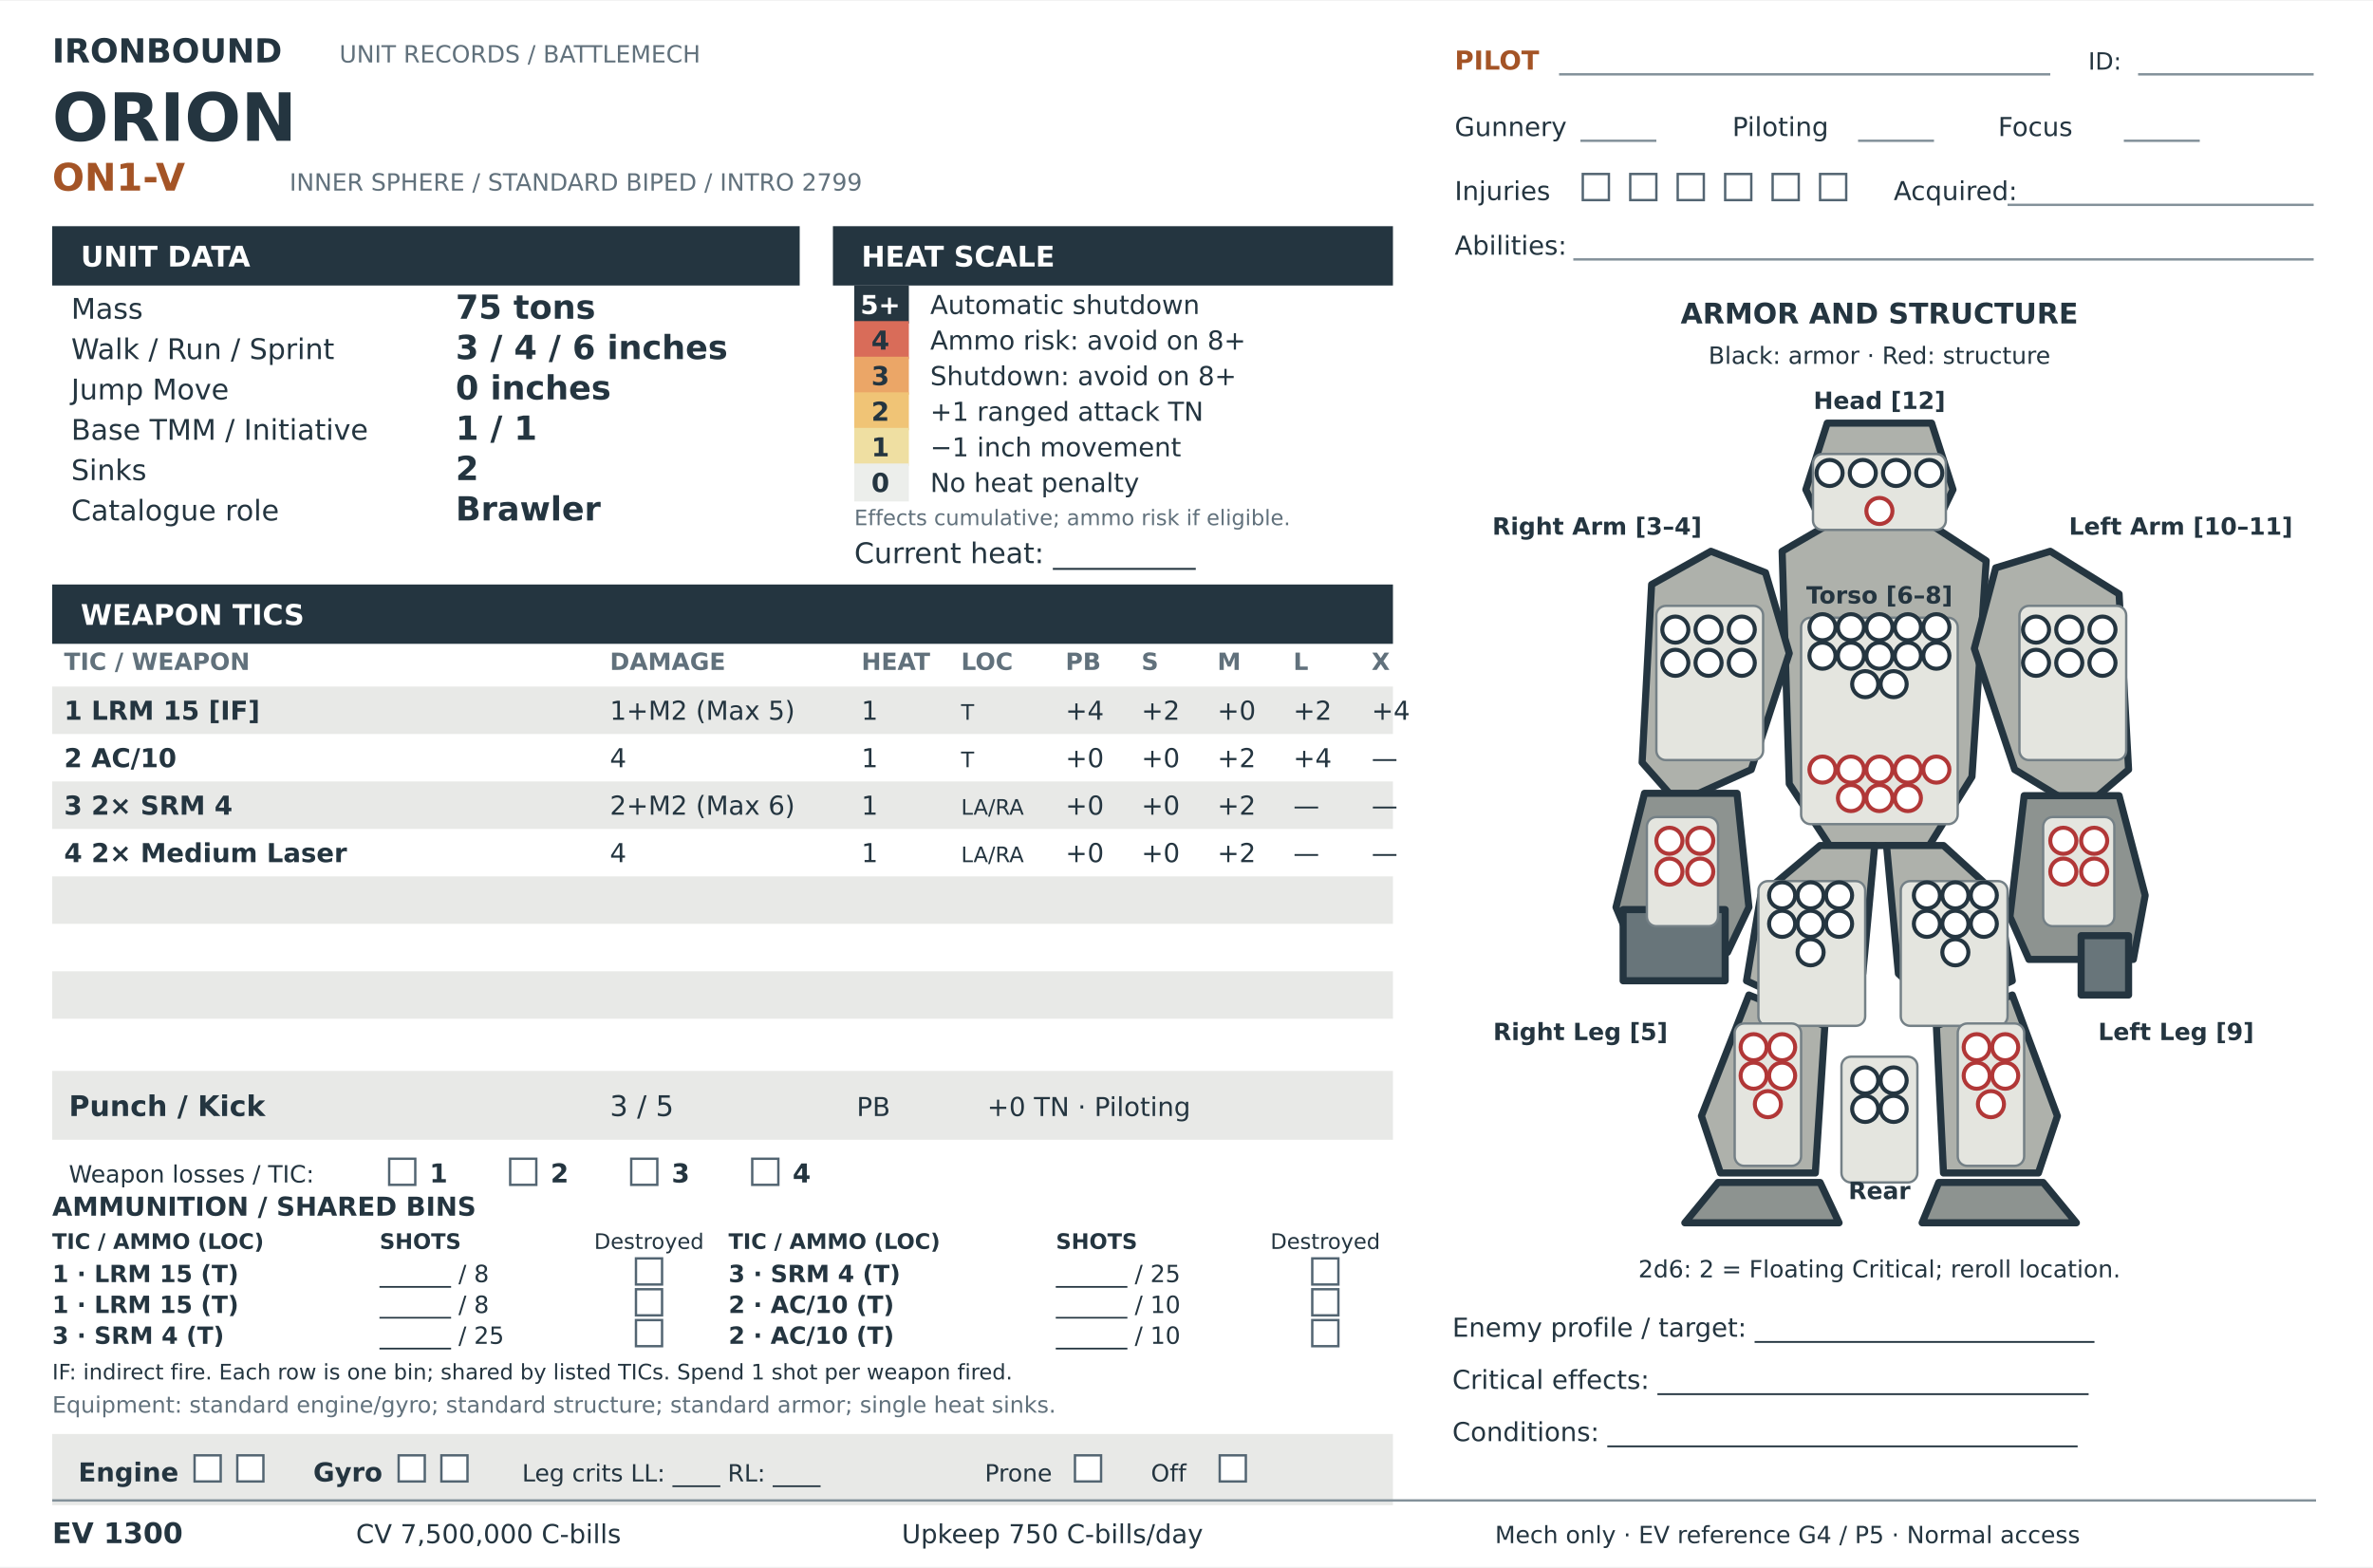
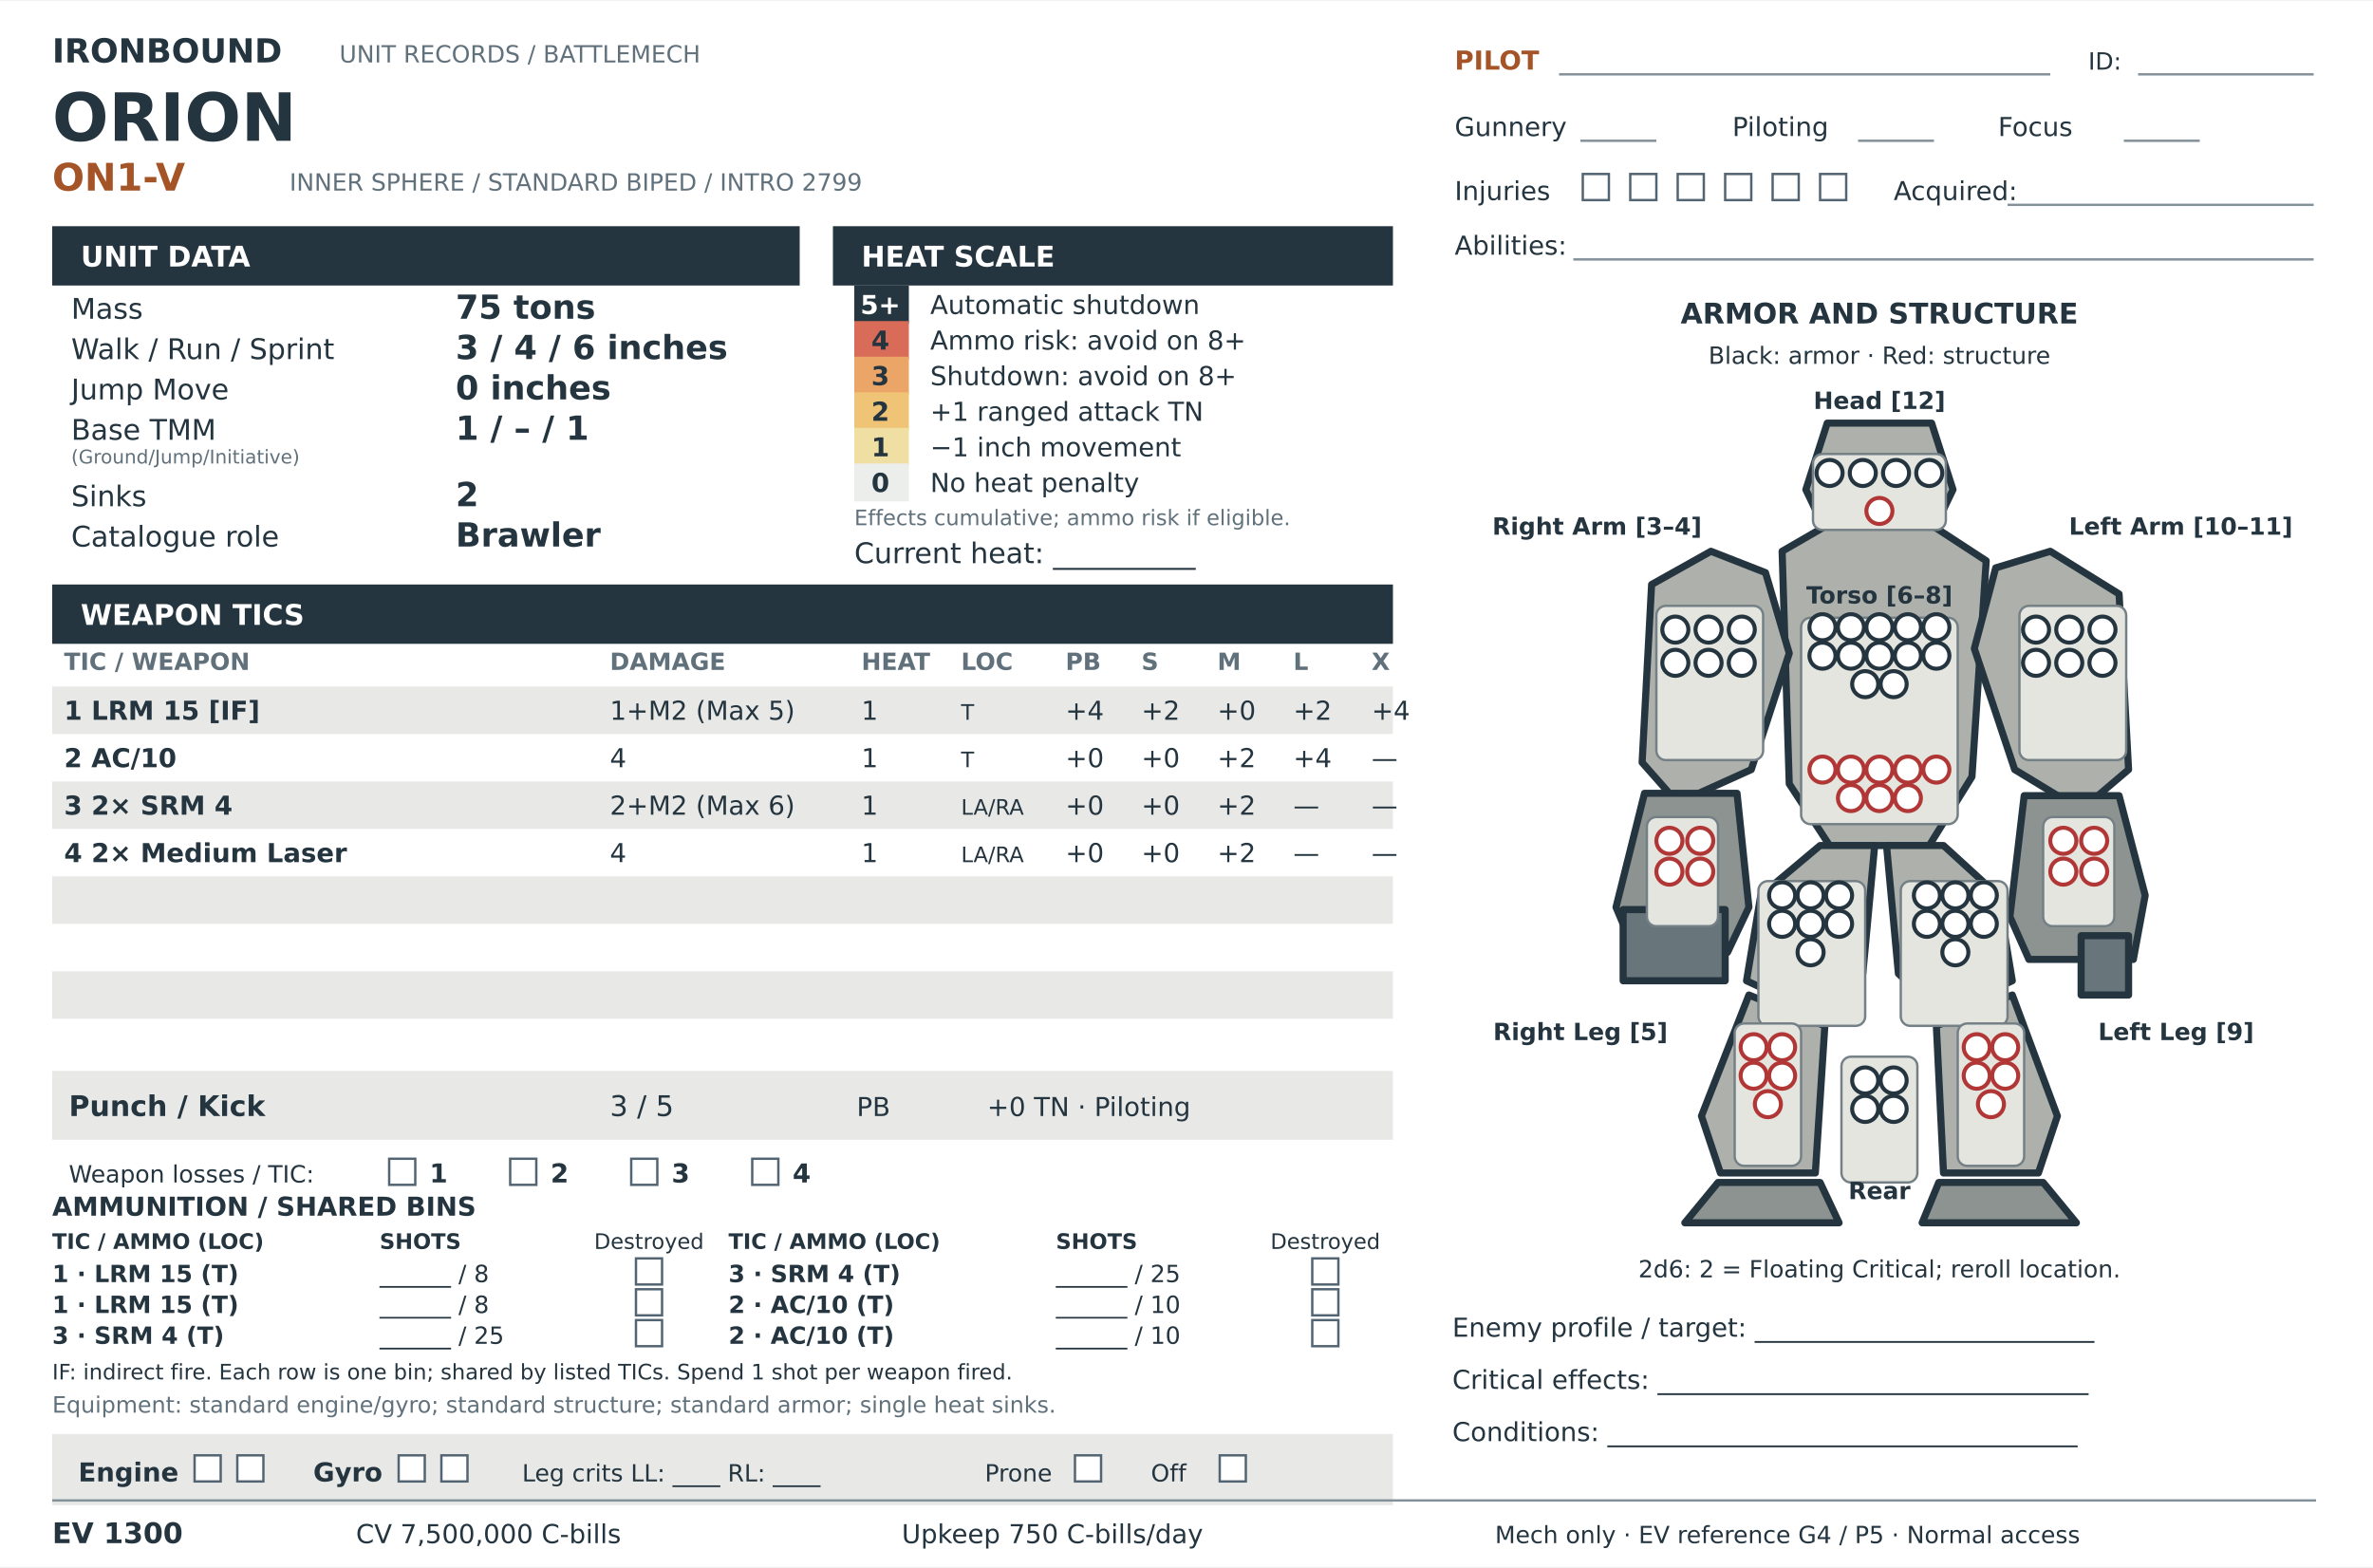
<svg xmlns="http://www.w3.org/2000/svg" width="277mm" height="183mm" viewBox="0 0 1000 660" role="img" aria-labelledby="title desc">
  <g font-family="Arial, Helvetica, sans-serif">
    <rect x="0" y="0" width="1000" height="660" rx="0" fill="#fff" stroke="none" />
    <text x="22" y="26" font-family="DejaVu Sans, Arial, sans-serif" font-size="14" font-weight="bold" fill="#243540" text-anchor="start">IRONBOUND</text>
    <text x="143" y="26" font-family="DejaVu Sans, Arial, sans-serif" font-size="10" fill="#61717c" text-anchor="start">UNIT RECORDS / BATTLEMECH</text>
    <text x="22" y="59" font-family="DejaVu Sans, Arial, sans-serif" font-size="28" font-weight="bold" fill="#243540" text-anchor="start">ORION</text>
    <text x="22" y="80" font-family="DejaVu Sans, Arial, sans-serif" font-size="16" font-weight="bold" fill="#a45426" text-anchor="start">ON1-V</text>
    <text x="122" y="80" font-family="DejaVu Sans, Arial, sans-serif" font-size="10" fill="#61717c" text-anchor="start">INNER SPHERE / STANDARD BIPED / INTRO 2799</text>
    <text x="613" y="29" font-family="DejaVu Sans, Arial, sans-serif" font-size="11" font-weight="bold" fill="#a45426" text-anchor="start">PILOT</text>
    <path d="M657 31H864" fill="none" stroke="#83919a" />
    <text x="880" y="29" font-family="DejaVu Sans, Arial, sans-serif" font-size="10" fill="#243540" text-anchor="start">ID:</text>
    <path d="M901 31H975" fill="none" stroke="#83919a" />
    <text x="613" y="57" font-family="DejaVu Sans, Arial, sans-serif" font-size="11" fill="#243540" text-anchor="start">Gunnery</text>
    <path d="M666 59H698" fill="none" stroke="#83919a" />
    <text x="730" y="57" font-family="DejaVu Sans, Arial, sans-serif" font-size="11" fill="#243540" text-anchor="start">Piloting</text>
    <path d="M783 59H815" fill="none" stroke="#83919a" />
    <text x="842" y="57" font-family="DejaVu Sans, Arial, sans-serif" font-size="11" fill="#243540" text-anchor="start">Focus</text>
    <path d="M895 59H927" fill="none" stroke="#83919a" />
    <text x="613" y="84" font-family="DejaVu Sans, Arial, sans-serif" font-size="11" fill="#243540" text-anchor="start">Injuries</text>
    <rect x="667" y="73" width="11" height="11" rx="0" fill="#fff" stroke="#536572" />
    <rect x="687" y="73" width="11" height="11" rx="0" fill="#fff" stroke="#536572" />
    <rect x="707" y="73" width="11" height="11" rx="0" fill="#fff" stroke="#536572" />
    <rect x="727" y="73" width="11" height="11" rx="0" fill="#fff" stroke="#536572" />
    <rect x="747" y="73" width="11" height="11" rx="0" fill="#fff" stroke="#536572" />
    <rect x="767" y="73" width="11" height="11" rx="0" fill="#fff" stroke="#536572" />
    <text x="798" y="84" font-family="DejaVu Sans, Arial, sans-serif" font-size="11" fill="#243540" text-anchor="start">Acquired:</text>
    <path d="M846 86H975" fill="none" stroke="#83919a" />
    <text x="613" y="107" font-family="DejaVu Sans, Arial, sans-serif" font-size="11" fill="#243540" text-anchor="start">Abilities:</text>
    <path d="M663 109H975" fill="none" stroke="#83919a" />
    <rect x="22" y="95" width="315" height="25" rx="0" fill="#243540" stroke="none" />
    <text x="34" y="112" font-family="DejaVu Sans, Arial, sans-serif" font-size="12" font-weight="bold" fill="#fff" text-anchor="start">UNIT DATA</text>
    <rect x="351" y="95" width="236" height="25" rx="0" fill="#243540" stroke="none" />
    <text x="363" y="112" font-family="DejaVu Sans, Arial, sans-serif" font-size="12" font-weight="bold" fill="#fff" text-anchor="start">HEAT SCALE</text>
    <text x="30" y="134" font-family="DejaVu Sans, Arial, sans-serif" font-size="12" fill="#243540" text-anchor="start">Mass</text>
    <text x="192" y="134" font-family="DejaVu Sans, Arial, sans-serif" font-size="14" font-weight="bold" fill="#243540" text-anchor="start">75 tons</text>
    <text x="30" y="151" font-family="DejaVu Sans, Arial, sans-serif" font-size="12" fill="#243540" text-anchor="start">Walk / Run / Sprint</text>
    <text x="192" y="151" font-family="DejaVu Sans, Arial, sans-serif" font-size="14" font-weight="bold" fill="#243540" text-anchor="start">3 / 4 / 6 inches</text>
    <text x="30" y="168" font-family="DejaVu Sans, Arial, sans-serif" font-size="12" fill="#243540" text-anchor="start">Jump Move</text>
    <text x="192" y="168" font-family="DejaVu Sans, Arial, sans-serif" font-size="14" font-weight="bold" fill="#243540" text-anchor="start">0 inches</text>
-     <text x="30" y="185" font-family="DejaVu Sans, Arial, sans-serif" font-size="12" fill="#243540" text-anchor="start">Base TMM / Initiative</text>
-     <text x="192" y="185" font-family="DejaVu Sans, Arial, sans-serif" font-size="14" font-weight="bold" fill="#243540" text-anchor="start">1 / 1</text>
-     <text x="30" y="202" font-family="DejaVu Sans, Arial, sans-serif" font-size="12" fill="#243540" text-anchor="start">Sinks</text>
-     <text x="192" y="202" font-family="DejaVu Sans, Arial, sans-serif" font-size="14" font-weight="bold" fill="#243540" text-anchor="start">2</text>
-     <text x="30" y="219" font-family="DejaVu Sans, Arial, sans-serif" font-size="12" fill="#243540" text-anchor="start">Catalogue role</text>
-     <text x="192" y="219" font-family="DejaVu Sans, Arial, sans-serif" font-size="14" font-weight="bold" fill="#243540" text-anchor="start">Brawler</text>
+     <text x="30" y="185" font-family="DejaVu Sans, Arial, sans-serif" font-size="12" fill="#243540" text-anchor="start">Base TMM</text>
+     <text x="30" y="195" font-family="DejaVu Sans, Arial, sans-serif" font-size="8" fill="#61717c" text-anchor="start">(Ground/Jump/Initiative)</text>
+     <text x="192" y="185" font-family="DejaVu Sans, Arial, sans-serif" font-size="14" font-weight="bold" fill="#243540" text-anchor="start">1 / – / 1</text>
+     <text x="30" y="213" font-family="DejaVu Sans, Arial, sans-serif" font-size="12" fill="#243540" text-anchor="start">Sinks</text>
+     <text x="192" y="213" font-family="DejaVu Sans, Arial, sans-serif" font-size="14" font-weight="bold" fill="#243540" text-anchor="start">2</text>
+     <text x="30" y="230" font-family="DejaVu Sans, Arial, sans-serif" font-size="12" fill="#243540" text-anchor="start">Catalogue role</text>
+     <text x="192" y="230" font-family="DejaVu Sans, Arial, sans-serif" font-size="14" font-weight="bold" fill="#243540" text-anchor="start">Brawler</text>
    <rect x="360" y="120" width="23" height="16" rx="0" fill="#263640" stroke="none" />
    <text x="371" y="132" font-family="DejaVu Sans, Arial, sans-serif" font-size="11" font-weight="bold" fill="#fff" text-anchor="middle">5+</text>
    <text x="392" y="132" font-family="DejaVu Sans, Arial, sans-serif" font-size="11" fill="#243540" text-anchor="start">Automatic shutdown</text>
    <rect x="360" y="135" width="23" height="16" rx="0" fill="#d96c59" stroke="none" />
    <text x="371" y="147" font-family="DejaVu Sans, Arial, sans-serif" font-size="11" font-weight="bold" fill="#243540" text-anchor="middle">4</text>
    <text x="392" y="147" font-family="DejaVu Sans, Arial, sans-serif" font-size="11" fill="#243540" text-anchor="start">Ammo risk: avoid on 8+</text>
    <rect x="360" y="150" width="23" height="16" rx="0" fill="#eba667" stroke="none" />
    <text x="371" y="162" font-family="DejaVu Sans, Arial, sans-serif" font-size="11" font-weight="bold" fill="#243540" text-anchor="middle">3</text>
    <text x="392" y="162" font-family="DejaVu Sans, Arial, sans-serif" font-size="11" fill="#243540" text-anchor="start">Shutdown: avoid on 8+</text>
    <rect x="360" y="165" width="23" height="16" rx="0" fill="#f0c476" stroke="none" />
    <text x="371" y="177" font-family="DejaVu Sans, Arial, sans-serif" font-size="11" font-weight="bold" fill="#243540" text-anchor="middle">2</text>
    <text x="392" y="177" font-family="DejaVu Sans, Arial, sans-serif" font-size="11" fill="#243540" text-anchor="start">+1 ranged attack TN</text>
    <rect x="360" y="180" width="23" height="16" rx="0" fill="#efdfa2" stroke="none" />
    <text x="371" y="192" font-family="DejaVu Sans, Arial, sans-serif" font-size="11" font-weight="bold" fill="#243540" text-anchor="middle">1</text>
    <text x="392" y="192" font-family="DejaVu Sans, Arial, sans-serif" font-size="11" fill="#243540" text-anchor="start">−1 inch movement</text>
    <rect x="360" y="195" width="23" height="16" rx="0" fill="#eceeeb" stroke="none" />
    <text x="371" y="207" font-family="DejaVu Sans, Arial, sans-serif" font-size="11" font-weight="bold" fill="#243540" text-anchor="middle">0</text>
    <text x="392" y="207" font-family="DejaVu Sans, Arial, sans-serif" font-size="11" fill="#243540" text-anchor="start">No heat penalty</text>
    <text x="360" y="221" font-family="DejaVu Sans, Arial, sans-serif" font-size="9" fill="#61717c" text-anchor="start">Effects cumulative; ammo risk if eligible.</text>
    <text x="360" y="237" font-family="DejaVu Sans, Arial, sans-serif" font-size="12" fill="#243540" text-anchor="start">Current heat: __________</text>
    <rect x="22" y="246" width="565" height="25" rx="0" fill="#243540" stroke="none" />
    <text x="34" y="263" font-family="DejaVu Sans, Arial, sans-serif" font-size="12" font-weight="bold" fill="#fff" text-anchor="start">WEAPON TICS</text>
    <text x="27" y="282" font-family="DejaVu Sans, Arial, sans-serif" font-size="10" font-weight="bold" fill="#61717c" text-anchor="start">TIC / WEAPON</text>
    <text x="257" y="282" font-family="DejaVu Sans, Arial, sans-serif" font-size="10" font-weight="bold" fill="#61717c" text-anchor="start">DAMAGE</text>
    <text x="363" y="282" font-family="DejaVu Sans, Arial, sans-serif" font-size="10" font-weight="bold" fill="#61717c" text-anchor="start">HEAT</text>
    <text x="405" y="282" font-family="DejaVu Sans, Arial, sans-serif" font-size="10" font-weight="bold" fill="#61717c" text-anchor="start">LOC</text>
    <text x="449" y="282" font-family="DejaVu Sans, Arial, sans-serif" font-size="10" font-weight="bold" fill="#61717c" text-anchor="start">PB</text>
    <text x="481" y="282" font-family="DejaVu Sans, Arial, sans-serif" font-size="10" font-weight="bold" fill="#61717c" text-anchor="start">S</text>
    <text x="513" y="282" font-family="DejaVu Sans, Arial, sans-serif" font-size="10" font-weight="bold" fill="#61717c" text-anchor="start">M</text>
    <text x="545" y="282" font-family="DejaVu Sans, Arial, sans-serif" font-size="10" font-weight="bold" fill="#61717c" text-anchor="start">L</text>
    <text x="578" y="282" font-family="DejaVu Sans, Arial, sans-serif" font-size="10" font-weight="bold" fill="#61717c" text-anchor="start">X</text>
    <rect x="22" y="289" width="565" height="20" rx="0" fill="#e8e9e7" stroke="none" />
    <text x="27" y="303" font-family="DejaVu Sans, Arial, sans-serif" font-size="11" fill="#243540" text-anchor="start" font-weight="bold">1  LRM 15 [IF]</text>
    <text x="257" y="303" font-family="DejaVu Sans, Arial, sans-serif" font-size="11" fill="#243540" text-anchor="start">1+M2 (Max 5)</text>
    <text x="363" y="303" font-family="DejaVu Sans, Arial, sans-serif" font-size="11" fill="#243540" text-anchor="start">1</text>
    <text x="405" y="303" font-family="DejaVu Sans, Arial, sans-serif" font-size="9" fill="#243540" text-anchor="start">T</text>
    <text x="449" y="303" font-family="DejaVu Sans, Arial, sans-serif" font-size="11" fill="#243540" text-anchor="start">+4</text>
    <text x="481" y="303" font-family="DejaVu Sans, Arial, sans-serif" font-size="11" fill="#243540" text-anchor="start">+2</text>
    <text x="513" y="303" font-family="DejaVu Sans, Arial, sans-serif" font-size="11" fill="#243540" text-anchor="start">+0</text>
    <text x="545" y="303" font-family="DejaVu Sans, Arial, sans-serif" font-size="11" fill="#243540" text-anchor="start">+2</text>
    <text x="578" y="303" font-family="DejaVu Sans, Arial, sans-serif" font-size="11" fill="#243540" text-anchor="start">+4</text>
    <text x="27" y="323" font-family="DejaVu Sans, Arial, sans-serif" font-size="11" fill="#243540" text-anchor="start" font-weight="bold">2  AC/10</text>
    <text x="257" y="323" font-family="DejaVu Sans, Arial, sans-serif" font-size="11" fill="#243540" text-anchor="start">4</text>
    <text x="363" y="323" font-family="DejaVu Sans, Arial, sans-serif" font-size="11" fill="#243540" text-anchor="start">1</text>
    <text x="405" y="323" font-family="DejaVu Sans, Arial, sans-serif" font-size="9" fill="#243540" text-anchor="start">T</text>
    <text x="449" y="323" font-family="DejaVu Sans, Arial, sans-serif" font-size="11" fill="#243540" text-anchor="start">+0</text>
    <text x="481" y="323" font-family="DejaVu Sans, Arial, sans-serif" font-size="11" fill="#243540" text-anchor="start">+0</text>
    <text x="513" y="323" font-family="DejaVu Sans, Arial, sans-serif" font-size="11" fill="#243540" text-anchor="start">+2</text>
    <text x="545" y="323" font-family="DejaVu Sans, Arial, sans-serif" font-size="11" fill="#243540" text-anchor="start">+4</text>
    <text x="578" y="323" font-family="DejaVu Sans, Arial, sans-serif" font-size="11" fill="#243540" text-anchor="start">—</text>
    <rect x="22" y="329" width="565" height="20" rx="0" fill="#e8e9e7" stroke="none" />
    <text x="27" y="343" font-family="DejaVu Sans, Arial, sans-serif" font-size="11" fill="#243540" text-anchor="start" font-weight="bold">3  2× SRM 4</text>
    <text x="257" y="343" font-family="DejaVu Sans, Arial, sans-serif" font-size="11" fill="#243540" text-anchor="start">2+M2 (Max 6)</text>
    <text x="363" y="343" font-family="DejaVu Sans, Arial, sans-serif" font-size="11" fill="#243540" text-anchor="start">1</text>
    <text x="405" y="343" font-family="DejaVu Sans, Arial, sans-serif" font-size="9" fill="#243540" text-anchor="start">LA/RA</text>
    <text x="449" y="343" font-family="DejaVu Sans, Arial, sans-serif" font-size="11" fill="#243540" text-anchor="start">+0</text>
    <text x="481" y="343" font-family="DejaVu Sans, Arial, sans-serif" font-size="11" fill="#243540" text-anchor="start">+0</text>
    <text x="513" y="343" font-family="DejaVu Sans, Arial, sans-serif" font-size="11" fill="#243540" text-anchor="start">+2</text>
    <text x="545" y="343" font-family="DejaVu Sans, Arial, sans-serif" font-size="11" fill="#243540" text-anchor="start">—</text>
    <text x="578" y="343" font-family="DejaVu Sans, Arial, sans-serif" font-size="11" fill="#243540" text-anchor="start">—</text>
    <text x="27" y="363" font-family="DejaVu Sans, Arial, sans-serif" font-size="11" fill="#243540" text-anchor="start" font-weight="bold">4  2× Medium Laser</text>
    <text x="257" y="363" font-family="DejaVu Sans, Arial, sans-serif" font-size="11" fill="#243540" text-anchor="start">4</text>
    <text x="363" y="363" font-family="DejaVu Sans, Arial, sans-serif" font-size="11" fill="#243540" text-anchor="start">1</text>
    <text x="405" y="363" font-family="DejaVu Sans, Arial, sans-serif" font-size="9" fill="#243540" text-anchor="start">LA/RA</text>
    <text x="449" y="363" font-family="DejaVu Sans, Arial, sans-serif" font-size="11" fill="#243540" text-anchor="start">+0</text>
    <text x="481" y="363" font-family="DejaVu Sans, Arial, sans-serif" font-size="11" fill="#243540" text-anchor="start">+0</text>
    <text x="513" y="363" font-family="DejaVu Sans, Arial, sans-serif" font-size="11" fill="#243540" text-anchor="start">+2</text>
    <text x="545" y="363" font-family="DejaVu Sans, Arial, sans-serif" font-size="11" fill="#243540" text-anchor="start">—</text>
    <text x="578" y="363" font-family="DejaVu Sans, Arial, sans-serif" font-size="11" fill="#243540" text-anchor="start">—</text>
    <rect x="22" y="369" width="565" height="20" rx="0" fill="#e8e9e7" stroke="none" />
    <text x="27" y="383" font-family="DejaVu Sans, Arial, sans-serif" font-size="11" fill="#243540" text-anchor="start" font-weight="bold" />
    <text x="257" y="383" font-family="DejaVu Sans, Arial, sans-serif" font-size="11" fill="#243540" text-anchor="start" />
    <text x="363" y="383" font-family="DejaVu Sans, Arial, sans-serif" font-size="11" fill="#243540" text-anchor="start" />
    <text x="405" y="383" font-family="DejaVu Sans, Arial, sans-serif" font-size="9" fill="#243540" text-anchor="start" />
    <text x="449" y="383" font-family="DejaVu Sans, Arial, sans-serif" font-size="11" fill="#243540" text-anchor="start" />
    <text x="481" y="383" font-family="DejaVu Sans, Arial, sans-serif" font-size="11" fill="#243540" text-anchor="start" />
    <text x="513" y="383" font-family="DejaVu Sans, Arial, sans-serif" font-size="11" fill="#243540" text-anchor="start" />
    <text x="545" y="383" font-family="DejaVu Sans, Arial, sans-serif" font-size="11" fill="#243540" text-anchor="start" />
    <text x="578" y="383" font-family="DejaVu Sans, Arial, sans-serif" font-size="11" fill="#243540" text-anchor="start" />
    <text x="27" y="403" font-family="DejaVu Sans, Arial, sans-serif" font-size="11" fill="#243540" text-anchor="start" font-weight="bold" />
    <text x="257" y="403" font-family="DejaVu Sans, Arial, sans-serif" font-size="11" fill="#243540" text-anchor="start" />
    <text x="363" y="403" font-family="DejaVu Sans, Arial, sans-serif" font-size="11" fill="#243540" text-anchor="start" />
    <text x="405" y="403" font-family="DejaVu Sans, Arial, sans-serif" font-size="9" fill="#243540" text-anchor="start" />
    <text x="449" y="403" font-family="DejaVu Sans, Arial, sans-serif" font-size="11" fill="#243540" text-anchor="start" />
    <text x="481" y="403" font-family="DejaVu Sans, Arial, sans-serif" font-size="11" fill="#243540" text-anchor="start" />
    <text x="513" y="403" font-family="DejaVu Sans, Arial, sans-serif" font-size="11" fill="#243540" text-anchor="start" />
    <text x="545" y="403" font-family="DejaVu Sans, Arial, sans-serif" font-size="11" fill="#243540" text-anchor="start" />
    <text x="578" y="403" font-family="DejaVu Sans, Arial, sans-serif" font-size="11" fill="#243540" text-anchor="start" />
    <rect x="22" y="409" width="565" height="20" rx="0" fill="#e8e9e7" stroke="none" />
    <text x="27" y="423" font-family="DejaVu Sans, Arial, sans-serif" font-size="11" fill="#243540" text-anchor="start" font-weight="bold" />
    <text x="257" y="423" font-family="DejaVu Sans, Arial, sans-serif" font-size="11" fill="#243540" text-anchor="start" />
    <text x="363" y="423" font-family="DejaVu Sans, Arial, sans-serif" font-size="11" fill="#243540" text-anchor="start" />
    <text x="405" y="423" font-family="DejaVu Sans, Arial, sans-serif" font-size="9" fill="#243540" text-anchor="start" />
    <text x="449" y="423" font-family="DejaVu Sans, Arial, sans-serif" font-size="11" fill="#243540" text-anchor="start" />
    <text x="481" y="423" font-family="DejaVu Sans, Arial, sans-serif" font-size="11" fill="#243540" text-anchor="start" />
    <text x="513" y="423" font-family="DejaVu Sans, Arial, sans-serif" font-size="11" fill="#243540" text-anchor="start" />
    <text x="545" y="423" font-family="DejaVu Sans, Arial, sans-serif" font-size="11" fill="#243540" text-anchor="start" />
    <text x="578" y="423" font-family="DejaVu Sans, Arial, sans-serif" font-size="11" fill="#243540" text-anchor="start" />
    <text x="27" y="443" font-family="DejaVu Sans, Arial, sans-serif" font-size="11" fill="#243540" text-anchor="start" font-weight="bold" />
    <text x="257" y="443" font-family="DejaVu Sans, Arial, sans-serif" font-size="11" fill="#243540" text-anchor="start" />
    <text x="363" y="443" font-family="DejaVu Sans, Arial, sans-serif" font-size="11" fill="#243540" text-anchor="start" />
    <text x="405" y="443" font-family="DejaVu Sans, Arial, sans-serif" font-size="9" fill="#243540" text-anchor="start" />
    <text x="449" y="443" font-family="DejaVu Sans, Arial, sans-serif" font-size="11" fill="#243540" text-anchor="start" />
    <text x="481" y="443" font-family="DejaVu Sans, Arial, sans-serif" font-size="11" fill="#243540" text-anchor="start" />
    <text x="513" y="443" font-family="DejaVu Sans, Arial, sans-serif" font-size="11" fill="#243540" text-anchor="start" />
    <text x="545" y="443" font-family="DejaVu Sans, Arial, sans-serif" font-size="11" fill="#243540" text-anchor="start" />
    <text x="578" y="443" font-family="DejaVu Sans, Arial, sans-serif" font-size="11" fill="#243540" text-anchor="start" />
    <rect x="22" y="451" width="565" height="29" rx="0" fill="#e8e9e7" stroke="none" />
    <text x="29" y="470" font-family="DejaVu Sans, Arial, sans-serif" font-size="12" font-weight="bold" fill="#243540" text-anchor="start">Punch / Kick</text>
    <text x="257" y="470" font-family="DejaVu Sans, Arial, sans-serif" font-size="12" fill="#243540" text-anchor="start">3 / 5</text>
    <text x="361" y="470" font-family="DejaVu Sans, Arial, sans-serif" font-size="11" fill="#243540" text-anchor="start">PB</text>
    <text x="416" y="470" font-family="DejaVu Sans, Arial, sans-serif" font-size="11" fill="#243540" text-anchor="start">+0 TN · Piloting</text>
    <rect x="22" y="604" width="565" height="30" rx="0" fill="#e8e9e7" stroke="none" />
    <text x="33" y="624" font-family="DejaVu Sans, Arial, sans-serif" font-size="11" font-weight="bold" fill="#243540" text-anchor="start">Engine</text>
    <rect x="82" y="613" width="11" height="11" rx="0" fill="#fff" stroke="#536572" />
    <rect x="100" y="613" width="11" height="11" rx="0" fill="#fff" stroke="#536572" />
    <text x="132" y="624" font-family="DejaVu Sans, Arial, sans-serif" font-size="11" font-weight="bold" fill="#243540" text-anchor="start">Gyro</text>
    <rect x="168" y="613" width="11" height="11" rx="0" fill="#fff" stroke="#536572" />
    <rect x="186" y="613" width="11" height="11" rx="0" fill="#fff" stroke="#536572" />
    <text x="220" y="624" font-family="DejaVu Sans, Arial, sans-serif" font-size="10" fill="#243540" text-anchor="start">Leg crits  LL: ____  RL: ____</text>
    <text x="415" y="624" font-family="DejaVu Sans, Arial, sans-serif" font-size="10" fill="#243540" text-anchor="start">Prone</text>
    <rect x="453" y="613" width="11" height="11" rx="0" fill="#fff" stroke="#536572" />
    <text x="485" y="624" font-family="DejaVu Sans, Arial, sans-serif" font-size="10" fill="#243540" text-anchor="start">Off</text>
    <rect x="514" y="613" width="11" height="11" rx="0" fill="#fff" stroke="#536572" />
    <g transform="translate(612 120)">
      <text x="180" y="16" font-family="DejaVu Sans, Arial, sans-serif" font-size="12" font-weight="bold" fill="#243540" text-anchor="middle">ARMOR AND STRUCTURE</text>
      <text x="180" y="33" font-family="DejaVu Sans, Arial, sans-serif" font-size="10" fill="#243540" text-anchor="middle">Black: armor · Red: structure</text>
      <path d="M158 58H202L211 86L200 109H160L149 86Z" fill="#aeb1ab" stroke="#243540" stroke-width="3" stroke-linejoin="round" />
      <path d="M139 112L158 101H202L225 116L219 207L201 236H159L142 210Z" fill="#aeb1ab" stroke="#243540" stroke-width="3" stroke-linejoin="round" />
      <path d="M132 121L109 112L84 126L80 201L95 218L126 204L142 155Z" fill="#aeb1ab" stroke="#243540" stroke-width="3" stroke-linejoin="round" />
      <path d="M229 119L252 112L281 130L285 204L265 221L237 204L220 153Z" fill="#aeb1ab" stroke="#243540" stroke-width="3" stroke-linejoin="round" />
      <path d="M81 214H120L125 262L116 281H77L69 262Z" fill="#8d9390" stroke="#243540" stroke-width="3" stroke-linejoin="round" />
      <path d="M241 215H281L292 257L287 284H243L235 266Z" fill="#8d9390" stroke="#243540" stroke-width="3" stroke-linejoin="round" />
      <path d="M72 263H115V293H72Z" fill="#68757a" stroke="#243540" stroke-width="3" stroke-linejoin="round" />
      <path d="M265 274H285V299H265Z" fill="#68757a" stroke="#243540" stroke-width="3" stroke-linejoin="round" />
      <path d="M155 236H178L173 290L154 307L124 293L130 257Z" fill="#aeb1ab" stroke="#243540" stroke-width="3" stroke-linejoin="round" />
      <path d="M183 236H207L230 257L236 293L206 307L188 290Z" fill="#aeb1ab" stroke="#243540" stroke-width="3" stroke-linejoin="round" />
      <path d="M125 299L157 312L153 374H113L105 350Z" fill="#aeb1ab" stroke="#243540" stroke-width="3" stroke-linejoin="round" />
      <path d="M204 312L236 299L255 350L247 374H207Z" fill="#aeb1ab" stroke="#243540" stroke-width="3" stroke-linejoin="round" />
      <path d="M112 378H155L163 395H98Z" fill="#8d9390" stroke="#243540" stroke-width="3" stroke-linejoin="round" />
      <path d="M205 378H249L263 395H198Z" fill="#8d9390" stroke="#243540" stroke-width="3" stroke-linejoin="round" />
      <rect x="152" y="71" width="56" height="32" rx="4" fill="#e4e5df" stroke="#748086" />
      <rect x="147" y="140" width="66" height="87" rx="4" fill="#e4e5df" stroke="#748086" />
      <rect x="86" y="135" width="45" height="65" rx="4" fill="#e4e5df" stroke="#748086" />
      <rect x="239" y="135" width="45" height="65" rx="4" fill="#e4e5df" stroke="#748086" />
      <rect x="82" y="224" width="30" height="46" rx="4" fill="#e4e5df" stroke="#748086" />
      <rect x="249" y="224" width="30" height="46" rx="4" fill="#e4e5df" stroke="#748086" />
      <rect x="129" y="251" width="45" height="61" rx="4" fill="#e4e5df" stroke="#748086" />
      <rect x="189" y="251" width="45" height="61" rx="4" fill="#e4e5df" stroke="#748086" />
      <rect x="119" y="311" width="28" height="60" rx="4" fill="#e4e5df" stroke="#748086" />
      <rect x="213" y="311" width="28" height="60" rx="4" fill="#e4e5df" stroke="#748086" />
      <rect x="164" y="325" width="32" height="53" rx="4" fill="#e4e5df" stroke="#748086" />
      <text x="180" y="52" font-family="DejaVu Sans, Arial, sans-serif" font-size="10" font-weight="bold" fill="#243540" text-anchor="middle">Head [12]</text>
      <text x="180" y="134" font-family="DejaVu Sans, Arial, sans-serif" font-size="10" font-weight="bold" fill="#243540" text-anchor="middle">Torso [6–8]</text>
      <text x="61" y="105" font-family="DejaVu Sans, Arial, sans-serif" font-size="10" font-weight="bold" fill="#243540" text-anchor="middle">Right Arm [3–4]</text>
      <text x="307" y="105" font-family="DejaVu Sans, Arial, sans-serif" font-size="10" font-weight="bold" fill="#243540" text-anchor="middle">Left Arm [10–11]</text>
      <text x="54" y="318" font-family="DejaVu Sans, Arial, sans-serif" font-size="10" font-weight="bold" fill="#243540" text-anchor="middle">Right Leg [5]</text>
      <text x="305" y="318" font-family="DejaVu Sans, Arial, sans-serif" font-size="10" font-weight="bold" fill="#243540" text-anchor="middle">Left Leg [9]</text>
      <text x="180" y="385" font-family="DejaVu Sans, Arial, sans-serif" font-size="10" font-weight="bold" fill="#243540" text-anchor="middle">Rear</text>
      <text x="180" y="418" font-family="DejaVu Sans, Arial, sans-serif" font-size="10" fill="#243540" text-anchor="middle">2d6: 2 = Floating Critical; reroll location.</text>
      <text x="0" y="443" font-family="DejaVu Sans, Arial, sans-serif" font-size="11" fill="#243540" text-anchor="start">Enemy profile / target: __________________________</text>
      <text x="0" y="465" font-family="DejaVu Sans, Arial, sans-serif" font-size="11" fill="#243540" text-anchor="start">Critical effects: _________________________________</text>
      <text x="0" y="487" font-family="DejaVu Sans, Arial, sans-serif" font-size="11" fill="#243540" text-anchor="start">Conditions: ____________________________________</text>
      <circle cx="159.0" cy="79" r="5.5" fill="#fff" stroke="#243540" stroke-width="1.7" />
      <circle cx="173.0" cy="79" r="5.5" fill="#fff" stroke="#243540" stroke-width="1.7" />
      <circle cx="187.0" cy="79" r="5.5" fill="#fff" stroke="#243540" stroke-width="1.7" />
      <circle cx="201.0" cy="79" r="5.5" fill="#fff" stroke="#243540" stroke-width="1.7" />
      <circle cx="180.0" cy="95" r="5.5" fill="#fff" stroke="#b13737" stroke-width="1.7" />
      <circle cx="156.0" cy="144" r="5.5" fill="#fff" stroke="#243540" stroke-width="1.7" />
      <circle cx="168.0" cy="144" r="5.5" fill="#fff" stroke="#243540" stroke-width="1.7" />
      <circle cx="180.0" cy="144" r="5.5" fill="#fff" stroke="#243540" stroke-width="1.7" />
      <circle cx="192.0" cy="144" r="5.5" fill="#fff" stroke="#243540" stroke-width="1.7" />
      <circle cx="204.0" cy="144" r="5.5" fill="#fff" stroke="#243540" stroke-width="1.7" />
      <circle cx="156.0" cy="156" r="5.5" fill="#fff" stroke="#243540" stroke-width="1.7" />
      <circle cx="168.0" cy="156" r="5.5" fill="#fff" stroke="#243540" stroke-width="1.7" />
      <circle cx="180.0" cy="156" r="5.5" fill="#fff" stroke="#243540" stroke-width="1.7" />
      <circle cx="192.0" cy="156" r="5.5" fill="#fff" stroke="#243540" stroke-width="1.7" />
      <circle cx="204.0" cy="156" r="5.5" fill="#fff" stroke="#243540" stroke-width="1.7" />
      <circle cx="174.0" cy="168" r="5.5" fill="#fff" stroke="#243540" stroke-width="1.7" />
      <circle cx="186.0" cy="168" r="5.5" fill="#fff" stroke="#243540" stroke-width="1.7" />
      <circle cx="156.0" cy="204" r="5.5" fill="#fff" stroke="#b13737" stroke-width="1.7" />
      <circle cx="168.0" cy="204" r="5.5" fill="#fff" stroke="#b13737" stroke-width="1.7" />
      <circle cx="180.0" cy="204" r="5.5" fill="#fff" stroke="#b13737" stroke-width="1.7" />
      <circle cx="192.0" cy="204" r="5.5" fill="#fff" stroke="#b13737" stroke-width="1.7" />
      <circle cx="204.0" cy="204" r="5.5" fill="#fff" stroke="#b13737" stroke-width="1.7" />
      <circle cx="168.0" cy="216" r="5.5" fill="#fff" stroke="#b13737" stroke-width="1.7" />
      <circle cx="180.0" cy="216" r="5.5" fill="#fff" stroke="#b13737" stroke-width="1.7" />
      <circle cx="192.0" cy="216" r="5.5" fill="#fff" stroke="#b13737" stroke-width="1.7" />
      <circle cx="94.0" cy="145" r="5.5" fill="#fff" stroke="#243540" stroke-width="1.7" />
      <circle cx="108.0" cy="145" r="5.5" fill="#fff" stroke="#243540" stroke-width="1.7" />
      <circle cx="122.0" cy="145" r="5.5" fill="#fff" stroke="#243540" stroke-width="1.7" />
      <circle cx="94.0" cy="159" r="5.5" fill="#fff" stroke="#243540" stroke-width="1.7" />
      <circle cx="108.0" cy="159" r="5.5" fill="#fff" stroke="#243540" stroke-width="1.7" />
      <circle cx="122.0" cy="159" r="5.5" fill="#fff" stroke="#243540" stroke-width="1.7" />
      <circle cx="91.5" cy="234" r="5.5" fill="#fff" stroke="#b13737" stroke-width="1.7" />
      <circle cx="104.5" cy="234" r="5.5" fill="#fff" stroke="#b13737" stroke-width="1.7" />
      <circle cx="91.5" cy="247" r="5.5" fill="#fff" stroke="#b13737" stroke-width="1.7" />
      <circle cx="104.5" cy="247" r="5.5" fill="#fff" stroke="#b13737" stroke-width="1.7" />
      <circle cx="246.0" cy="145" r="5.5" fill="#fff" stroke="#243540" stroke-width="1.7" />
      <circle cx="260.0" cy="145" r="5.5" fill="#fff" stroke="#243540" stroke-width="1.7" />
      <circle cx="274.0" cy="145" r="5.5" fill="#fff" stroke="#243540" stroke-width="1.7" />
      <circle cx="246.0" cy="159" r="5.5" fill="#fff" stroke="#243540" stroke-width="1.7" />
      <circle cx="260.0" cy="159" r="5.5" fill="#fff" stroke="#243540" stroke-width="1.7" />
      <circle cx="274.0" cy="159" r="5.5" fill="#fff" stroke="#243540" stroke-width="1.7" />
      <circle cx="257.5" cy="234" r="5.5" fill="#fff" stroke="#b13737" stroke-width="1.7" />
      <circle cx="270.5" cy="234" r="5.5" fill="#fff" stroke="#b13737" stroke-width="1.7" />
      <circle cx="257.5" cy="247" r="5.5" fill="#fff" stroke="#b13737" stroke-width="1.7" />
      <circle cx="270.5" cy="247" r="5.5" fill="#fff" stroke="#b13737" stroke-width="1.7" />
      <circle cx="139.0" cy="257" r="5.5" fill="#fff" stroke="#243540" stroke-width="1.7" />
      <circle cx="151.0" cy="257" r="5.5" fill="#fff" stroke="#243540" stroke-width="1.7" />
      <circle cx="163.0" cy="257" r="5.5" fill="#fff" stroke="#243540" stroke-width="1.7" />
      <circle cx="139.0" cy="269" r="5.5" fill="#fff" stroke="#243540" stroke-width="1.7" />
      <circle cx="151.0" cy="269" r="5.5" fill="#fff" stroke="#243540" stroke-width="1.7" />
      <circle cx="163.0" cy="269" r="5.5" fill="#fff" stroke="#243540" stroke-width="1.7" />
      <circle cx="151.0" cy="281" r="5.5" fill="#fff" stroke="#243540" stroke-width="1.7" />
      <circle cx="127.0" cy="321" r="5.5" fill="#fff" stroke="#b13737" stroke-width="1.7" />
      <circle cx="139.0" cy="321" r="5.5" fill="#fff" stroke="#b13737" stroke-width="1.7" />
      <circle cx="127.0" cy="333" r="5.5" fill="#fff" stroke="#b13737" stroke-width="1.7" />
      <circle cx="139.0" cy="333" r="5.5" fill="#fff" stroke="#b13737" stroke-width="1.7" />
      <circle cx="133.0" cy="345" r="5.5" fill="#fff" stroke="#b13737" stroke-width="1.7" />
      <circle cx="200.0" cy="257" r="5.5" fill="#fff" stroke="#243540" stroke-width="1.7" />
      <circle cx="212.0" cy="257" r="5.5" fill="#fff" stroke="#243540" stroke-width="1.7" />
      <circle cx="224.0" cy="257" r="5.5" fill="#fff" stroke="#243540" stroke-width="1.7" />
      <circle cx="200.0" cy="269" r="5.5" fill="#fff" stroke="#243540" stroke-width="1.7" />
      <circle cx="212.0" cy="269" r="5.5" fill="#fff" stroke="#243540" stroke-width="1.7" />
      <circle cx="224.0" cy="269" r="5.5" fill="#fff" stroke="#243540" stroke-width="1.7" />
      <circle cx="212.0" cy="281" r="5.5" fill="#fff" stroke="#243540" stroke-width="1.7" />
      <circle cx="221.0" cy="321" r="5.5" fill="#fff" stroke="#b13737" stroke-width="1.7" />
      <circle cx="233.0" cy="321" r="5.5" fill="#fff" stroke="#b13737" stroke-width="1.7" />
      <circle cx="221.0" cy="333" r="5.5" fill="#fff" stroke="#b13737" stroke-width="1.7" />
      <circle cx="233.0" cy="333" r="5.5" fill="#fff" stroke="#b13737" stroke-width="1.7" />
      <circle cx="227.0" cy="345" r="5.5" fill="#fff" stroke="#b13737" stroke-width="1.7" />
      <circle cx="174.0" cy="335" r="5.5" fill="#fff" stroke="#243540" stroke-width="1.7" />
      <circle cx="186.0" cy="335" r="5.5" fill="#fff" stroke="#243540" stroke-width="1.7" />
      <circle cx="174.0" cy="347" r="5.5" fill="#fff" stroke="#243540" stroke-width="1.7" />
      <circle cx="186.0" cy="347" r="5.5" fill="#fff" stroke="#243540" stroke-width="1.7" />
    </g>
    <path d="M22 632H976" fill="none" stroke="#83919a" />
    <text x="22" y="650" font-family="DejaVu Sans, Arial, sans-serif" font-size="12" font-weight="bold" fill="#243540" text-anchor="start">EV 1300</text>
    <text x="150" y="650" font-family="DejaVu Sans, Arial, sans-serif" font-size="11" fill="#243540" text-anchor="start">CV 7,500,000 C-bills</text>
    <text x="380" y="650" font-family="DejaVu Sans, Arial, sans-serif" font-size="11" fill="#243540" text-anchor="start">Upkeep 750 C-bills/day</text>
    <text x="630" y="650" font-family="DejaVu Sans, Arial, sans-serif" font-size="10" fill="#243540" text-anchor="start">Mech only · EV reference G4 / P5 · Normal access</text>
    <text x="29" y="498" font-family="DejaVu Sans, Arial, sans-serif" font-size="10" fill="#243540" text-anchor="start">Weapon losses / TIC:</text>
    <rect x="164" y="488" width="11" height="11" fill="#fff" stroke="#536572" />
    <text x="181" y="498" font-family="DejaVu Sans, Arial, sans-serif" font-size="11" fill="#243540" text-anchor="start" font-weight="bold">1</text>
    <rect x="215" y="488" width="11" height="11" fill="#fff" stroke="#536572" />
    <text x="232" y="498" font-family="DejaVu Sans, Arial, sans-serif" font-size="11" fill="#243540" text-anchor="start" font-weight="bold">2</text>
    <rect x="266" y="488" width="11" height="11" fill="#fff" stroke="#536572" />
    <text x="283" y="498" font-family="DejaVu Sans, Arial, sans-serif" font-size="11" fill="#243540" text-anchor="start" font-weight="bold">3</text>
    <rect x="317" y="488" width="11" height="11" fill="#fff" stroke="#536572" />
    <text x="334" y="498" font-family="DejaVu Sans, Arial, sans-serif" font-size="11" fill="#243540" text-anchor="start" font-weight="bold">4</text>
    <text x="22" y="512" font-family="DejaVu Sans, Arial, sans-serif" font-size="11" fill="#243540" text-anchor="start" font-weight="bold">AMMUNITION / SHARED BINS</text>
    <text x="22" y="526" font-family="DejaVu Sans, Arial, sans-serif" font-size="9" fill="#243540" text-anchor="start" font-weight="bold">TIC / AMMO (LOC)</text>
    <text x="160" y="526" font-family="DejaVu Sans, Arial, sans-serif" font-size="9" fill="#243540" text-anchor="start" font-weight="bold">SHOTS</text>
    <text x="273.5" y="526" font-family="DejaVu Sans, Arial, sans-serif" font-size="9" fill="#243540" text-anchor="middle">Destroyed</text>
    <text x="307" y="526" font-family="DejaVu Sans, Arial, sans-serif" font-size="9" fill="#243540" text-anchor="start" font-weight="bold">TIC / AMMO (LOC)</text>
    <text x="445" y="526" font-family="DejaVu Sans, Arial, sans-serif" font-size="9" fill="#243540" text-anchor="start" font-weight="bold">SHOTS</text>
    <text x="558.5" y="526" font-family="DejaVu Sans, Arial, sans-serif" font-size="9" fill="#243540" text-anchor="middle">Destroyed</text>
    <text x="22" y="540" font-family="DejaVu Sans, Arial, sans-serif" font-size="10" fill="#243540" text-anchor="start" font-weight="bold">1 · LRM 15 (T)</text>
    <text x="160" y="540" font-family="DejaVu Sans, Arial, sans-serif" font-size="10" fill="#243540" text-anchor="start">______ / 8</text>
    <rect x="268" y="530" width="11" height="11" fill="#fff" stroke="#536572" />
    <text x="22" y="553" font-family="DejaVu Sans, Arial, sans-serif" font-size="10" fill="#243540" text-anchor="start" font-weight="bold">1 · LRM 15 (T)</text>
    <text x="160" y="553" font-family="DejaVu Sans, Arial, sans-serif" font-size="10" fill="#243540" text-anchor="start">______ / 8</text>
    <rect x="268" y="543" width="11" height="11" fill="#fff" stroke="#536572" />
    <text x="22" y="566" font-family="DejaVu Sans, Arial, sans-serif" font-size="10" fill="#243540" text-anchor="start" font-weight="bold">3 · SRM 4 (T)</text>
    <text x="160" y="566" font-family="DejaVu Sans, Arial, sans-serif" font-size="10" fill="#243540" text-anchor="start">______ / 25</text>
    <rect x="268" y="556" width="11" height="11" fill="#fff" stroke="#536572" />
    <text x="307" y="540" font-family="DejaVu Sans, Arial, sans-serif" font-size="10" fill="#243540" text-anchor="start" font-weight="bold">3 · SRM 4 (T)</text>
    <text x="445" y="540" font-family="DejaVu Sans, Arial, sans-serif" font-size="10" fill="#243540" text-anchor="start">______ / 25</text>
    <rect x="553" y="530" width="11" height="11" fill="#fff" stroke="#536572" />
    <text x="307" y="553" font-family="DejaVu Sans, Arial, sans-serif" font-size="10" fill="#243540" text-anchor="start" font-weight="bold">2 · AC/10 (T)</text>
    <text x="445" y="553" font-family="DejaVu Sans, Arial, sans-serif" font-size="10" fill="#243540" text-anchor="start">______ / 10</text>
    <rect x="553" y="543" width="11" height="11" fill="#fff" stroke="#536572" />
    <text x="307" y="566" font-family="DejaVu Sans, Arial, sans-serif" font-size="10" fill="#243540" text-anchor="start" font-weight="bold">2 · AC/10 (T)</text>
    <text x="445" y="566" font-family="DejaVu Sans, Arial, sans-serif" font-size="10" fill="#243540" text-anchor="start">______ / 10</text>
    <rect x="553" y="556" width="11" height="11" fill="#fff" stroke="#536572" />
    <text x="22" y="581" font-family="DejaVu Sans, Arial, sans-serif" font-size="9" fill="#243540" text-anchor="start">IF: indirect fire. Each row is one bin; shared by listed TICs. Spend 1 shot per weapon fired.</text>
    <text x="22" y="595" font-family="DejaVu Sans, Arial, sans-serif" font-size="9.5" fill="#61717c" text-anchor="start">Equipment: standard engine/gyro; standard structure; standard armor; single heat sinks.</text>
  </g>
</svg>
